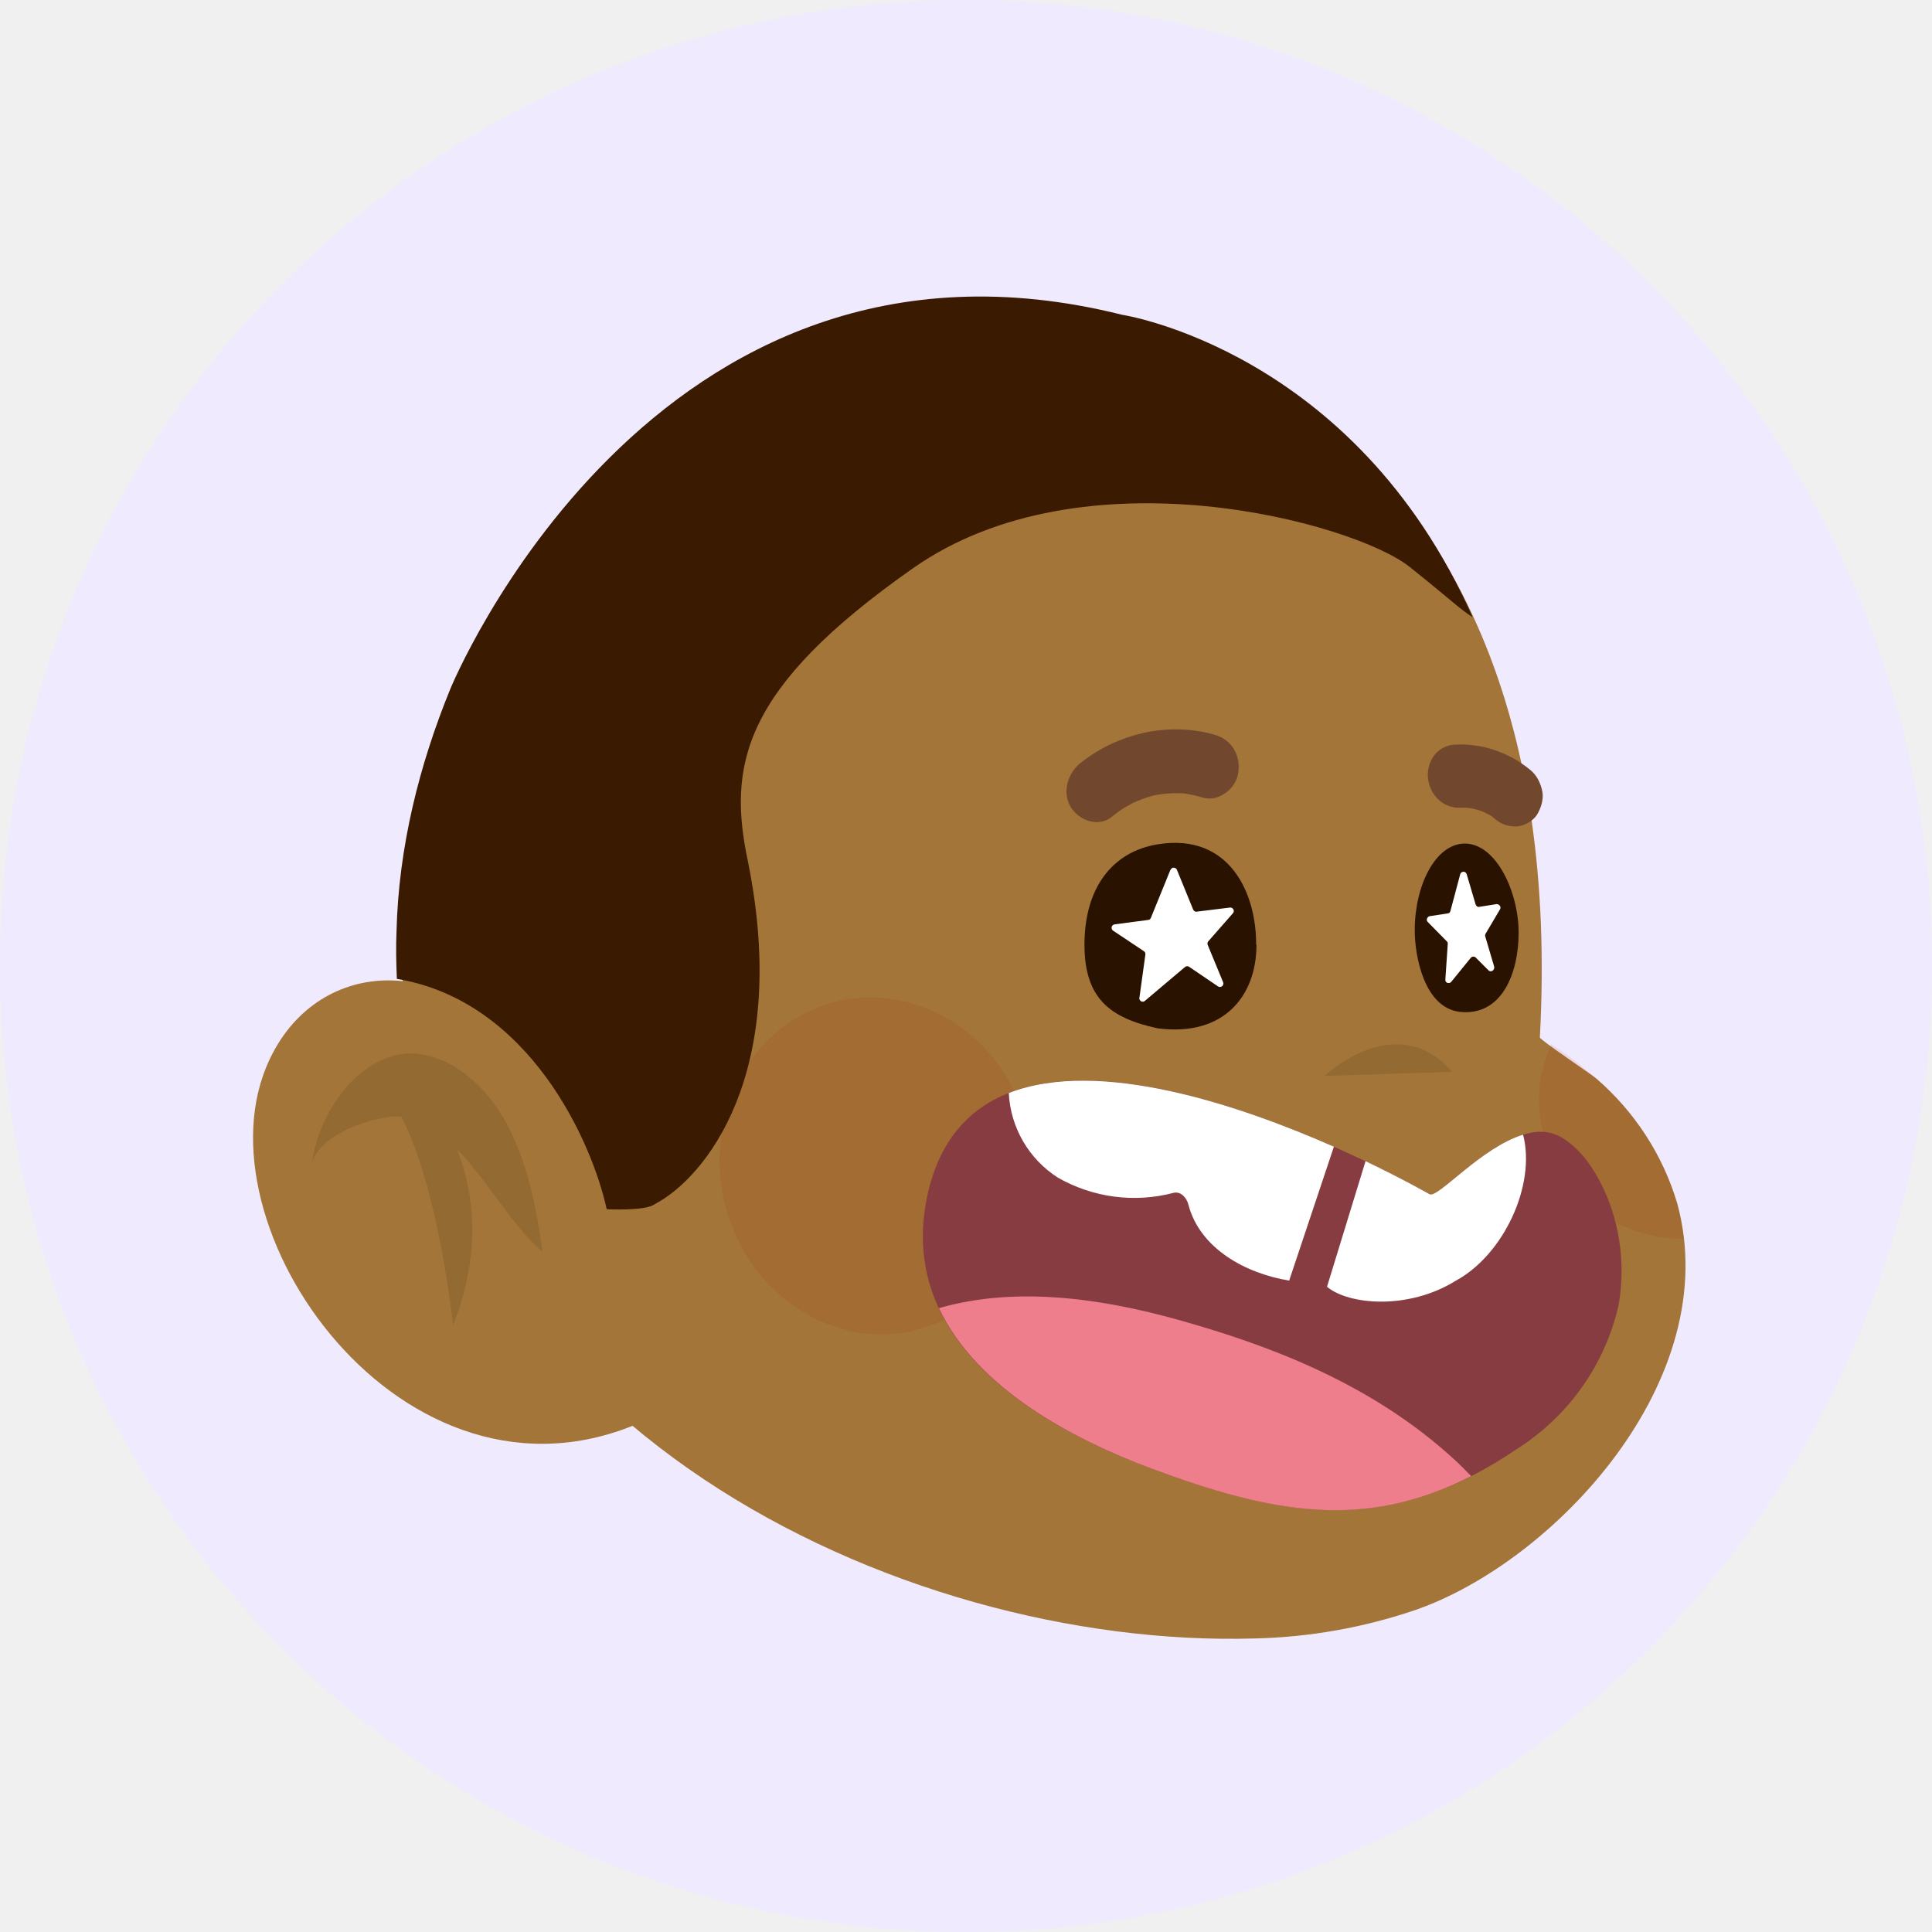
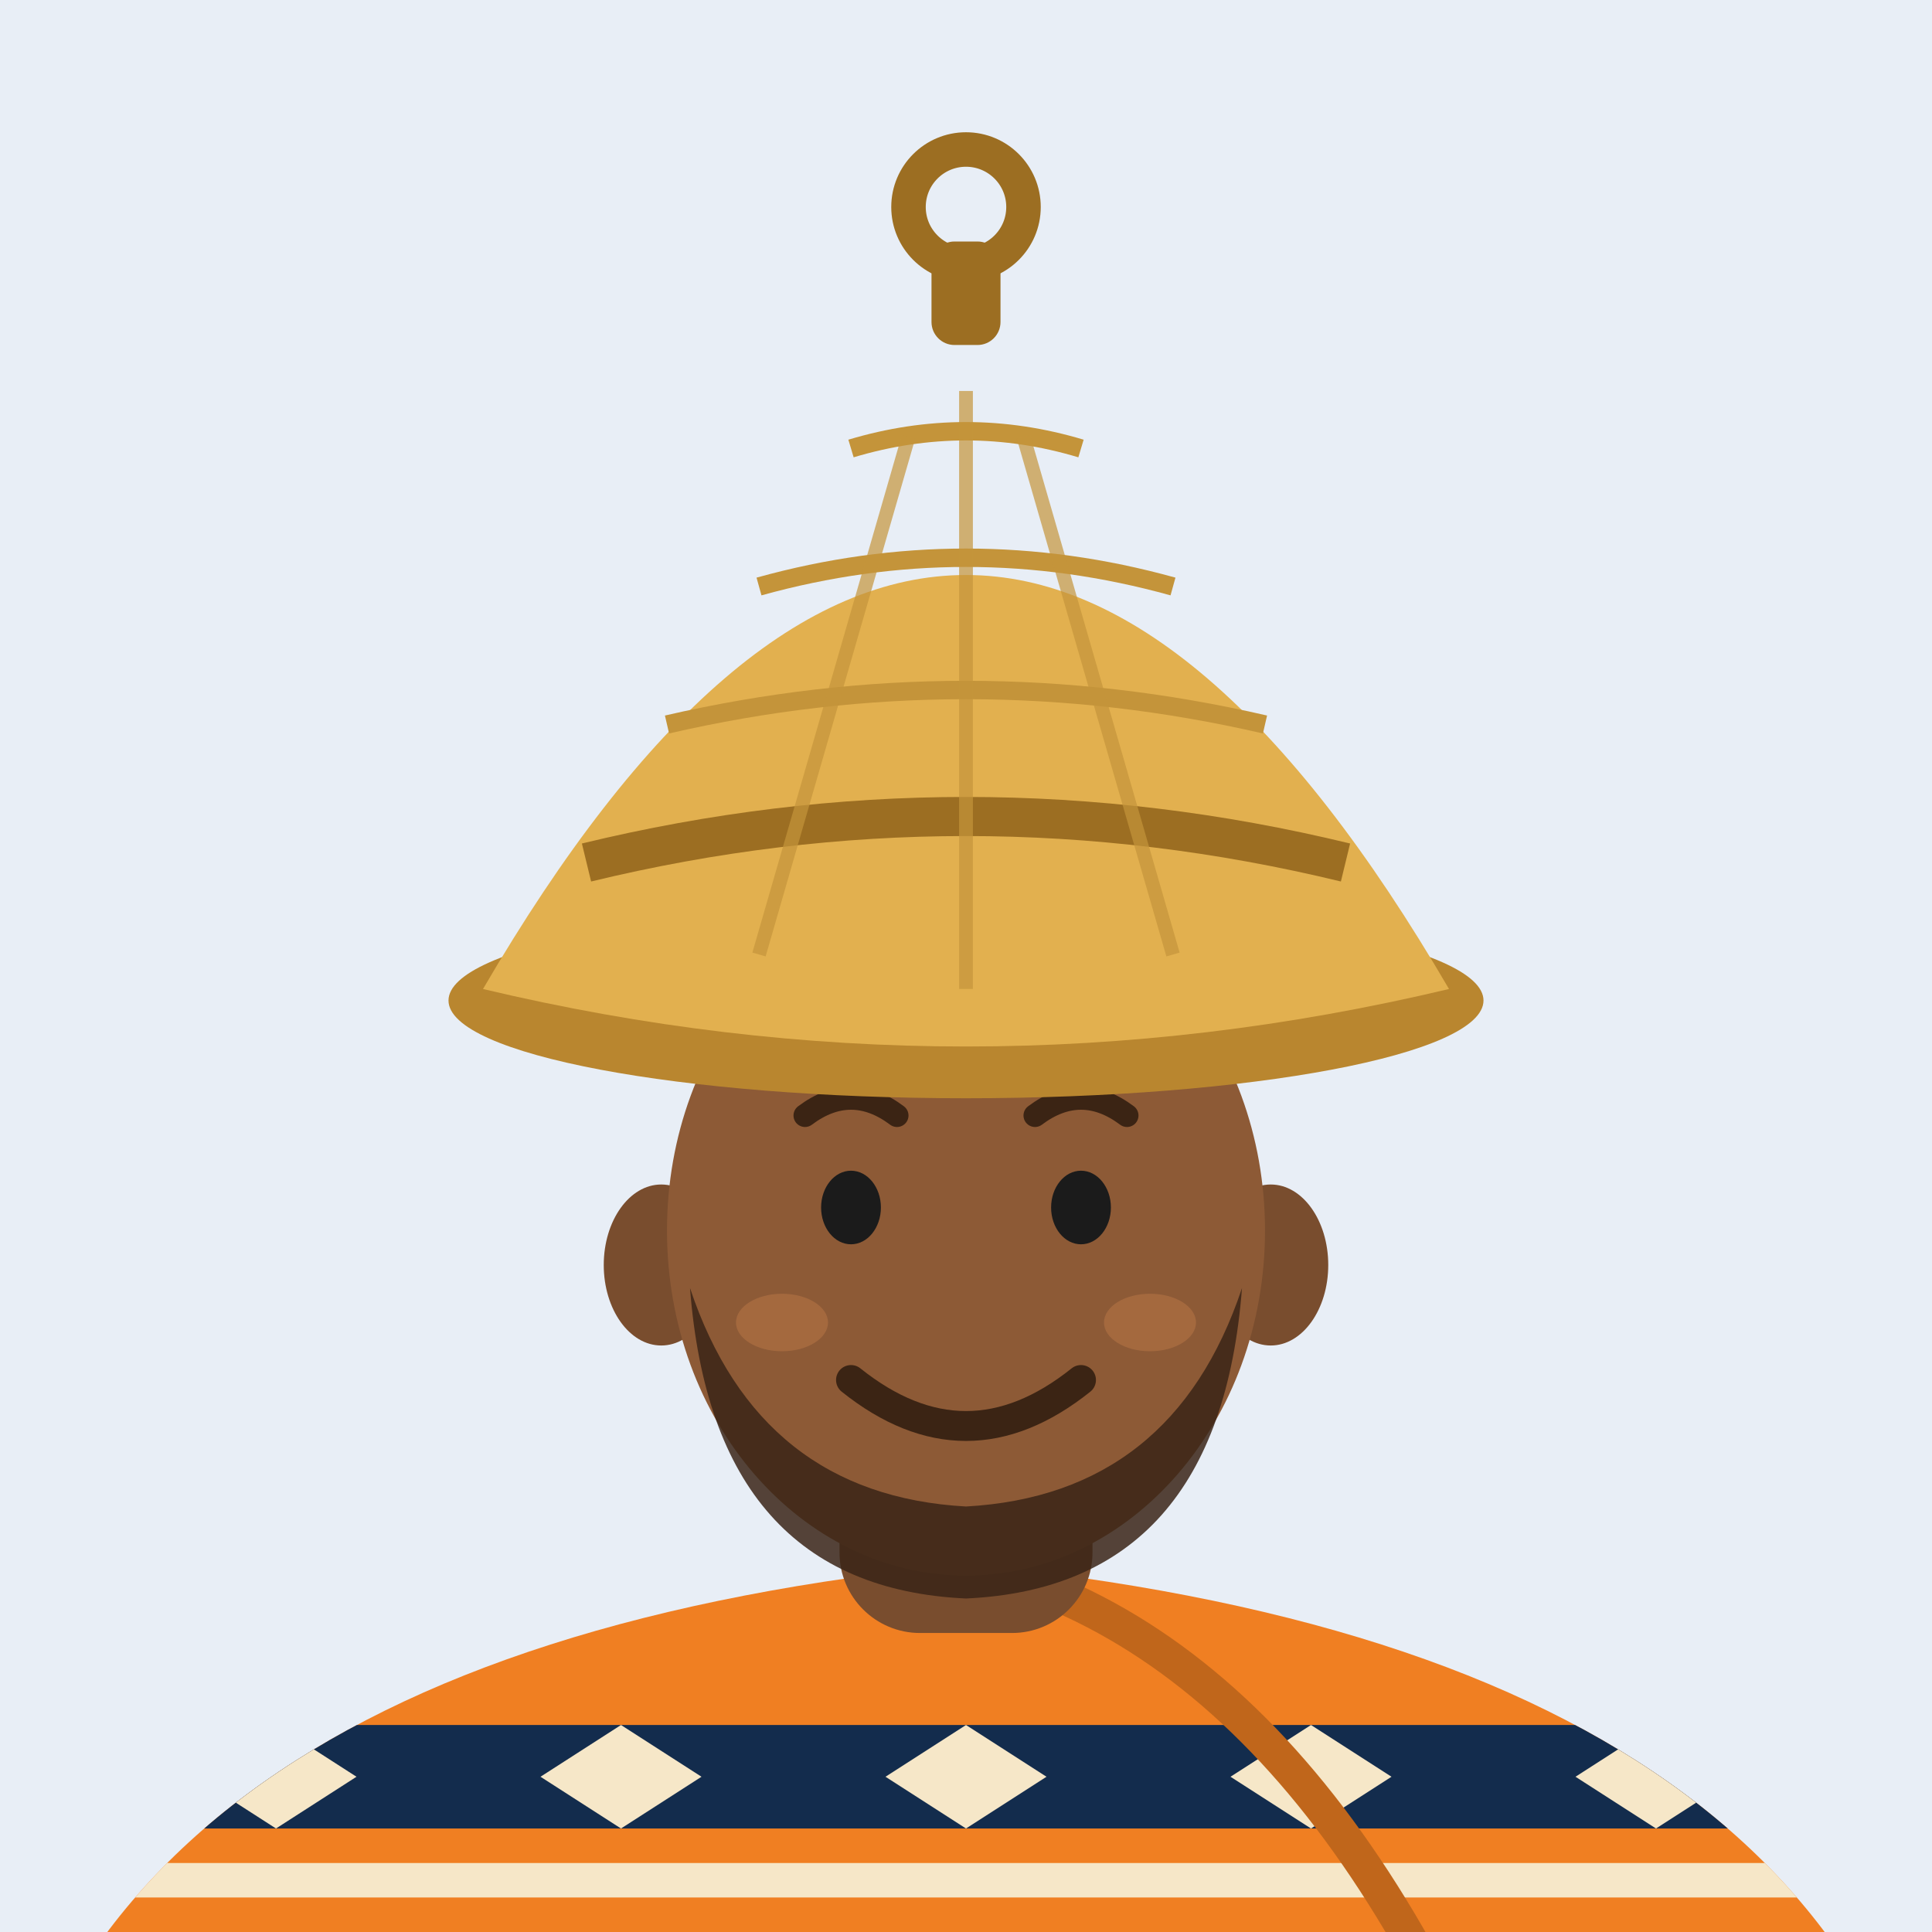
- <svg xmlns="http://www.w3.org/2000/svg" viewBox="0 0 480 480" fill="none" shape-rendering="auto">
-   <mask id="viewboxMask">
-     <rect width="480" height="480" rx="240" ry="240" x="0" y="0" fill="#fff" />
-   </mask>
-   <g mask="url(#viewboxMask)">
-     <rect fill="#efeafd" width="480" height="480" x="0" y="0" />
-     <g transform="matrix(.85775 0 0 .85427 52 47)">
-       <path d="M264 38.6s131.4 20.6 121.4 208.1c0 .7 15.2 10.9 16.4 12a77.1 77.1 0 0 1 23.4 36.3c13.9 51.3-35.7 104.2-75.8 118.2a155 155 0 0 1-46.7 8.3c-103.1 3-239.7-62.7-246.7-191a202.7 202.7 0 0 1 15.1-83.9c0 .1 57.4-142.5 192.9-108Z" fill="#a47539" />
-       <path d="M388.7 248.7a57 57 0 0 0-3.2 10.5 40 40 0 0 0 8.5 30.4 42.3 42.3 0 0 0 33 15.7c-3.2-31.7-29-50.7-38.3-56.6ZM203.5 332c24.4-5.2 39.6-31 33.9-57.5-5.7-26.5-30.2-43.7-54.6-38.5-24.4 5.3-39.5 31-33.8 57.6 5.7 26.5 30.1 43.7 54.5 38.5Z" fill="#DC2400" style="mix-blend-mode:multiply" opacity=".1" />
-       <path opacity=".1" d="M323 257.9s20.9-19.9 37-1.2Z" fill="#000" />
-       <path d="M128.7 356.9C59.3 391.7-3.7 304.4 16.5 255.3c12.9-31.4 50.4-33.8 72.1-5.2a185 185 0 0 1 29.1 59.1" fill="#a47539" />
-       <path opacity=".1" d="M71.5 279c9 9 16.1 22.5 25 30-1.7-12.5-4.3-26-10.4-37.3-6.2-11.6-17.5-21-29-20.3-14.2 1-25.9 17.6-27.4 32.6 1-9 19-15 25.9-14.2 10.8 20.4 15 60.6 15 60.6 9-22.7 5.4-40.7 1-51.5Z" fill="#000" />
+ <svg xmlns="http://www.w3.org/2000/svg" viewBox="16 6 168 168" aria-hidden="true">
+   <defs>
+     <clipPath id="b8">
+       <path d="M14 210 Q18 154 100 146 Q182 154 186 210 Z" />
+     </clipPath>
+   </defs>
+   <rect x="0" y="0" width="200" height="200" fill="#E8EEF6" />
+   <g transform="translate(0 -4)">
+     <path d="M14 210 Q18 154 100 146 Q182 154 186 210 Z" fill="#F07F22" />
+     <g clip-path="url(#b8)">
+       <rect x="0" y="160" width="200" height="9" fill="#132C4D" />
+       <rect x="0" y="172" width="200" height="3" fill="#F6E7C8" />
+       <rect x="0" y="178" width="200" height="9" fill="#132C4D" />
+       <path d="M40 160l7 4.5-7 4.5-7-4.5Z" fill="#F6E7C8" />
+       <path d="M70 160l7 4.5-7 4.5-7-4.5Z" fill="#F6E7C8" />
+       <path d="M100 160l7 4.5-7 4.5-7-4.5Z" fill="#F6E7C8" />
+       <path d="M130 160l7 4.5-7 4.5-7-4.5Z" fill="#F6E7C8" />
+       <path d="M160 160l7 4.5-7 4.5-7-4.5Z" fill="#F6E7C8" />
    </g>
-     <g transform="matrix(.85472 0 0 .855 19 -17)">
-       <path d="M393.3 367c3 1.7 24.1-24.8 38.2-16.7 4.7 2.7 8.3 7.3 11 12.3 6 11 8 24.4 5.7 36.8a67 67 0 0 1-29 41.2c-37.4 25.5-67 20.7-106.8 6-31.4-11.7-74-35.6-65.2-78.7 15.6-76 146.1-1 146.1-1Z" fill="#873C41" />
-       <path d="M318.9 366.5a44.8 44.8 0 0 1-33.6-4.4 31 31 0 0 1-14.3-24.6c26.3-10.3 67.3 3.6 94.5 15.6l-13 38.9c-12.8-2.1-26-9.4-29.3-22.1-.5-2-2.2-3.9-4.3-3.4ZM420.5 349.6c3.8 14.7-5.7 34.9-19.5 42.4-14 8.7-31.3 7-37.5 1.8l11.2-36.5c11.3 5.4 18.6 9.6 18.6 9.6 2.3 1.4 15-13.6 27.2-17.3Z" fill="#fff" />
-       <path d="M400.3 443.8c-22-20.1-48.9-31.4-76.2-39.3-23.4-6.9-49.7-11.3-73.4-4.5 11 23.5 39.2 38.2 61.7 46.6 34.8 12.9 61.8 18.2 93 2.2-1.7-1.7-3.3-3.4-5.1-5Z" fill="#EE7E8B" />
+     <path d="M100 146 Q134 154 152 210" fill="none" stroke="#c0661b" stroke-width="3" stroke-linecap="round" />
+     <rect x="89" y="136" width="22" height="16" rx="7" fill="#794d2e" />
+     <ellipse cx="73.5" cy="120" rx="5" ry="7" fill="#794d2e" />
+     <ellipse cx="126.5" cy="120" rx="5" ry="7" fill="#794d2e" />
+     <ellipse cx="100" cy="117" rx="26" ry="30" fill="#8D5A36" />
+     <path d="M76 122 Q78 148 100 149 Q122 148 124 122 Q118 140 100 141 Q82 140 76 122 Z" fill="#3A2416" opacity=".85" />
+     <ellipse cx="90" cy="115" rx="2.6" ry="3.2" fill="#1B1B1B" />
+     <ellipse cx="110" cy="115" rx="2.6" ry="3.2" fill="#1B1B1B" />
+     <path d="M86 107 q4 -3 8 0 M106 107 q4 -3 8 0" stroke="#3B2414" stroke-width="2" fill="none" stroke-linecap="round" />
+     <path d="M90 130 Q100 138 110 130" stroke="#3B2414" stroke-width="2.6" fill="none" stroke-linecap="round" />
+     <ellipse cx="84" cy="125" rx="4" ry="2.5" fill="#b77546" opacity=".55" />
+     <ellipse cx="116" cy="125" rx="4" ry="2.5" fill="#b77546" opacity=".55" />
+     <g>
+       <ellipse cx="100" cy="97" rx="45" ry="8.5" fill="#B9862F" />
+       <path d="M58 96 Q100 24 142 96 Q100 106 58 96 Z" fill="#E2B04F" />
+       <path d="M67 85 Q100 77 133 85" stroke="#9C6E22" stroke-width="3.4" fill="none" />
+       <path d="M74 73 Q100 67 126 73 M82 61 Q100 56 118 61 M90 49 Q100 46 110 49" stroke="#C4943A" stroke-width="1.6" fill="none" />
+       <path d="M82 93 L95 48 M100 96 L100 44 M118 93 L105 48" stroke="#C4943A" stroke-width="1.2" fill="none" opacity=".7" />
+       <rect x="97" y="31" width="6" height="9" rx="2" fill="#9C6E22" />
+       <circle cx="100" cy="28" r="5" fill="none" stroke="#9C6E22" stroke-width="3" />
    </g>
-     <g transform="matrix(.85472 0 0 .855 19 -17)">
-       <path d="M343 294.4c0 14.8-9.4 26.8-28.7 24.3-14-3-21.3-8.8-21.3-24.3 0-16.2 7.8-27 21.4-29.2 20.9-3.3 28.6 14.4 28.5 29.2ZM419.2 290.9c0 11.8-4.9 24.4-17.2 23-10.3-1.3-13-16.3-13-23.7 0-13 6-25.1 14.5-25.2 9.2 0 15.7 14.1 15.7 25.9Z" fill="#2A1200" />
-       <path d="M402.2 274c.2-1 1.6-1.1 1.9-.1l2.6 8.8c.2.5.6.8 1 .7l5.1-.8c.8 0 1.4.8 1 1.5l-4.2 7.1a1 1 0 0 0-.1.8l2.6 8.8c.2 1-1 1.8-1.7 1l-3.7-3.7a1 1 0 0 0-1.4.1l-5.7 7c-.6.7-1.8.3-1.7-.7l.7-10.3c0-.3 0-.5-.2-.7l-5.6-5.7c-.6-.5-.2-1.6.6-1.7l5.2-.8c.4 0 .7-.3.8-.8l2.8-10.5ZM318 272.7a1 1 0 0 1 1.9 0l4.7 11.5c.2.4.6.7 1 .6l9.7-1.2a1 1 0 0 1 .9 1.6l-7.2 8.2a1 1 0 0 0-.2 1l4.5 10.9a1 1 0 0 1-1.5 1.2l-8.4-5.7a1 1 0 0 0-1.2.1l-11.5 9.7a1 1 0 0 1-1.7-1l1.7-12.3a1 1 0 0 0-.4-1l-9-6a1 1 0 0 1 .4-1.8l9.8-1.3c.4 0 .7-.3.8-.6l5.7-14Z" fill="#fff" />
-       <path d="M331.2 233.5c-13.3-4-28.5-.7-39.6 8.3-3.6 3-5.2 8.7-2.4 12.9 2.6 3.8 8 5.6 11.8 2.5 1.2-1 2.3-1.8 3.6-2.6l1.8-1 .5-.3a37.3 37.3 0 0 1 6.3-2.3l1.8-.3a33.9 33.9 0 0 1 6.4-.3c.7 0 1.3.2 2 .3 1.4.2 2.8.6 4.2 1 4.3 1.2 9.4-2.5 10.1-7.2.8-5.2-2-9.6-6.5-11ZM422.7 243.7c-6.5-5.4-14.6-8-22.6-7.4a8.1 8.1 0 0 0-5.6 3.3 9.5 9.5 0 0 0-1.6 6.8 10 10 0 0 0 3.4 6.2 9 9 0 0 0 6.4 2h1.1c1.2 0 2.3.3 3.5.6 1.3.4 2.6 1 4 1.8l1.2 1a8.8 8.8 0 0 0 6.4 2c2-.2 4.4-1.5 5.6-3.3 1.2-2 2-4.4 1.6-6.8-.5-2.4-1.5-4.6-3.4-6.2Z" fill="#71472D" />
-     </g>
-     <g transform="matrix(.85472 0 0 .85667 18 -15)">
-       <path d="M94.2 287.6c-.2 4.6-.1 9.2.1 13.8 38.5 6.4 56.7 47.2 61 66.8 0 0 11.4.6 14-1.5 14.3-7.4 39.5-37.5 27.1-99.1-6-28-1.9-50.4 47.8-85.2 49.6-34.9 128.5-13.3 144.6-.4 13 10.4 14.3 12 18.2 14.5-34.4-77.5-101.9-87.7-101.9-87.7-136.9-34.2-195.3 108.6-195.3 108.6-9 22-15 45.8-15.6 70.2Z" fill="#3a1a00" />
-     </g>
-     <g transform="matrix(.85472 0 0 .85667 14 -12)" />
  </g>
</svg>
